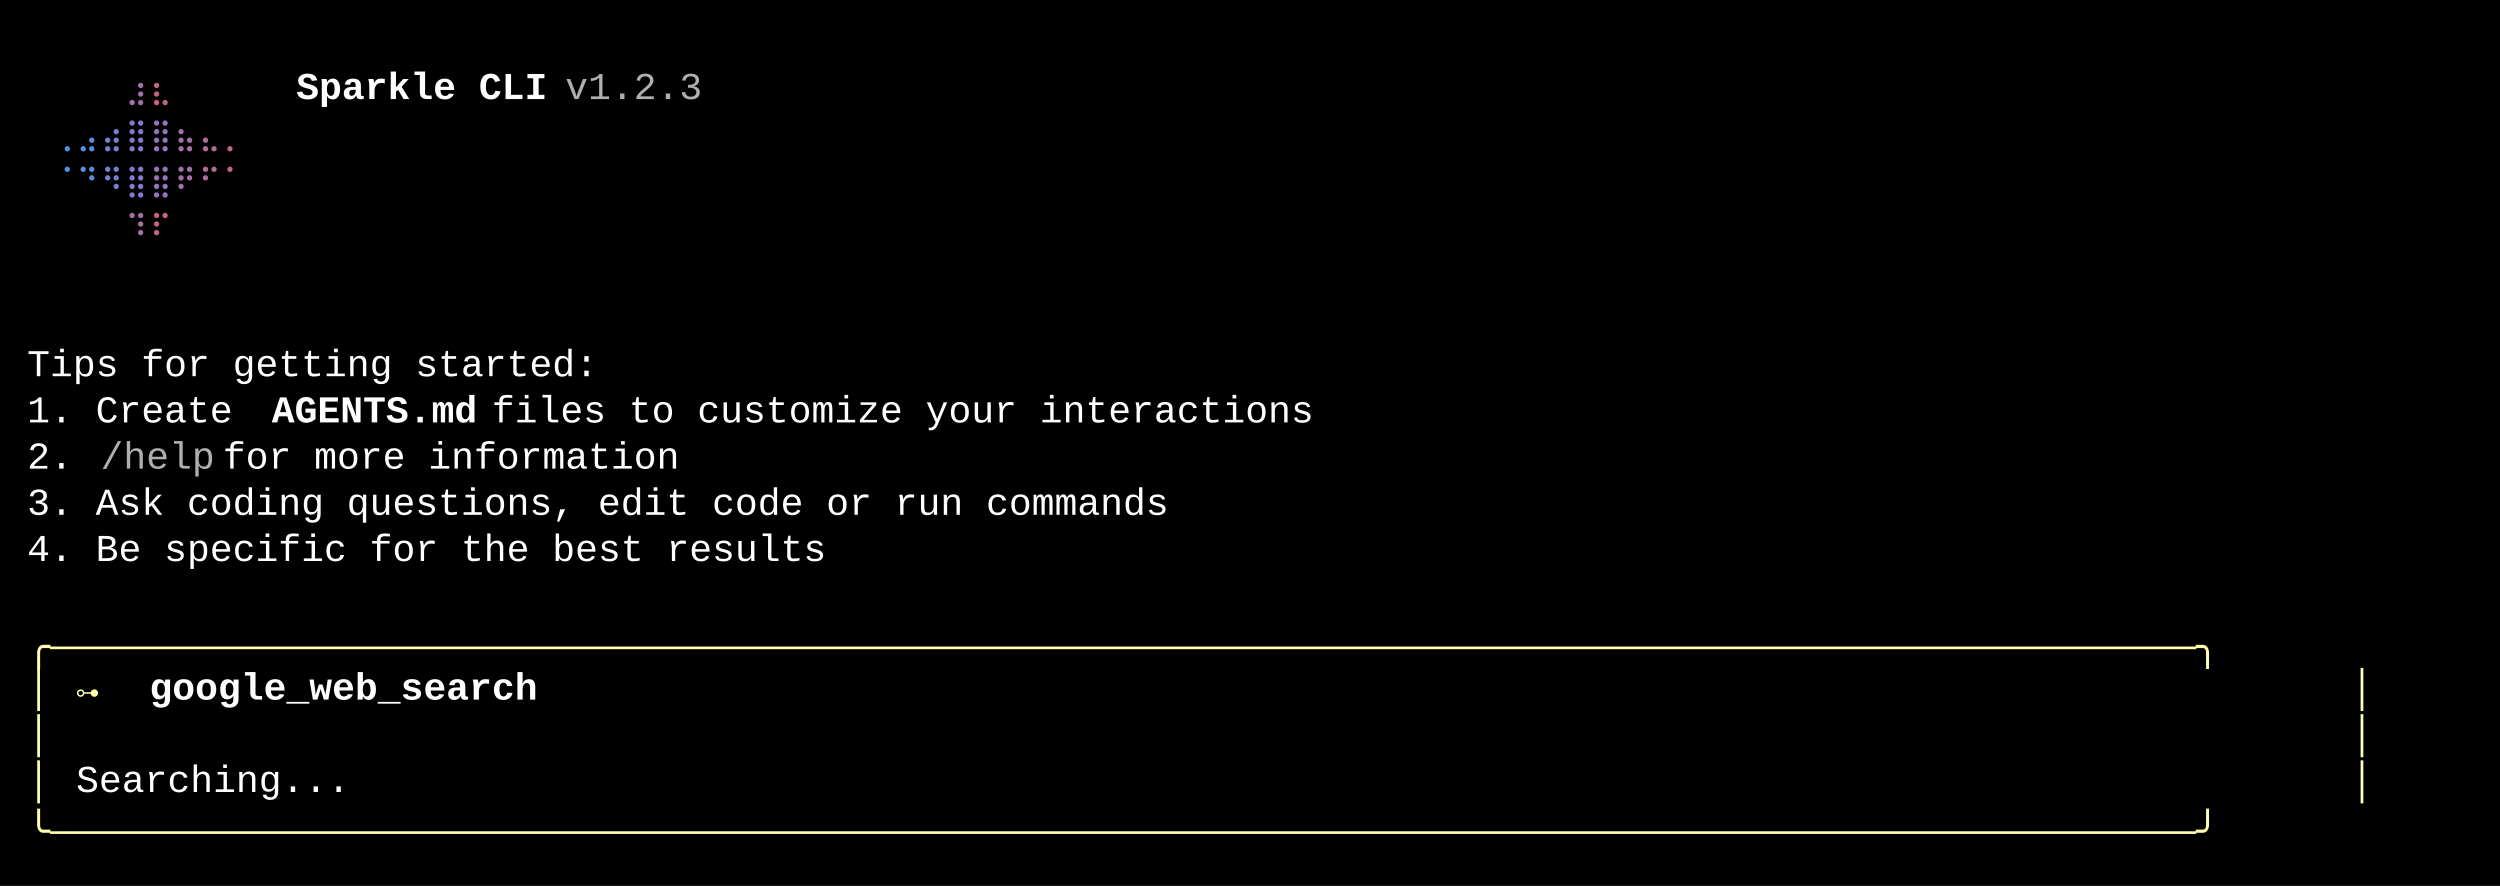
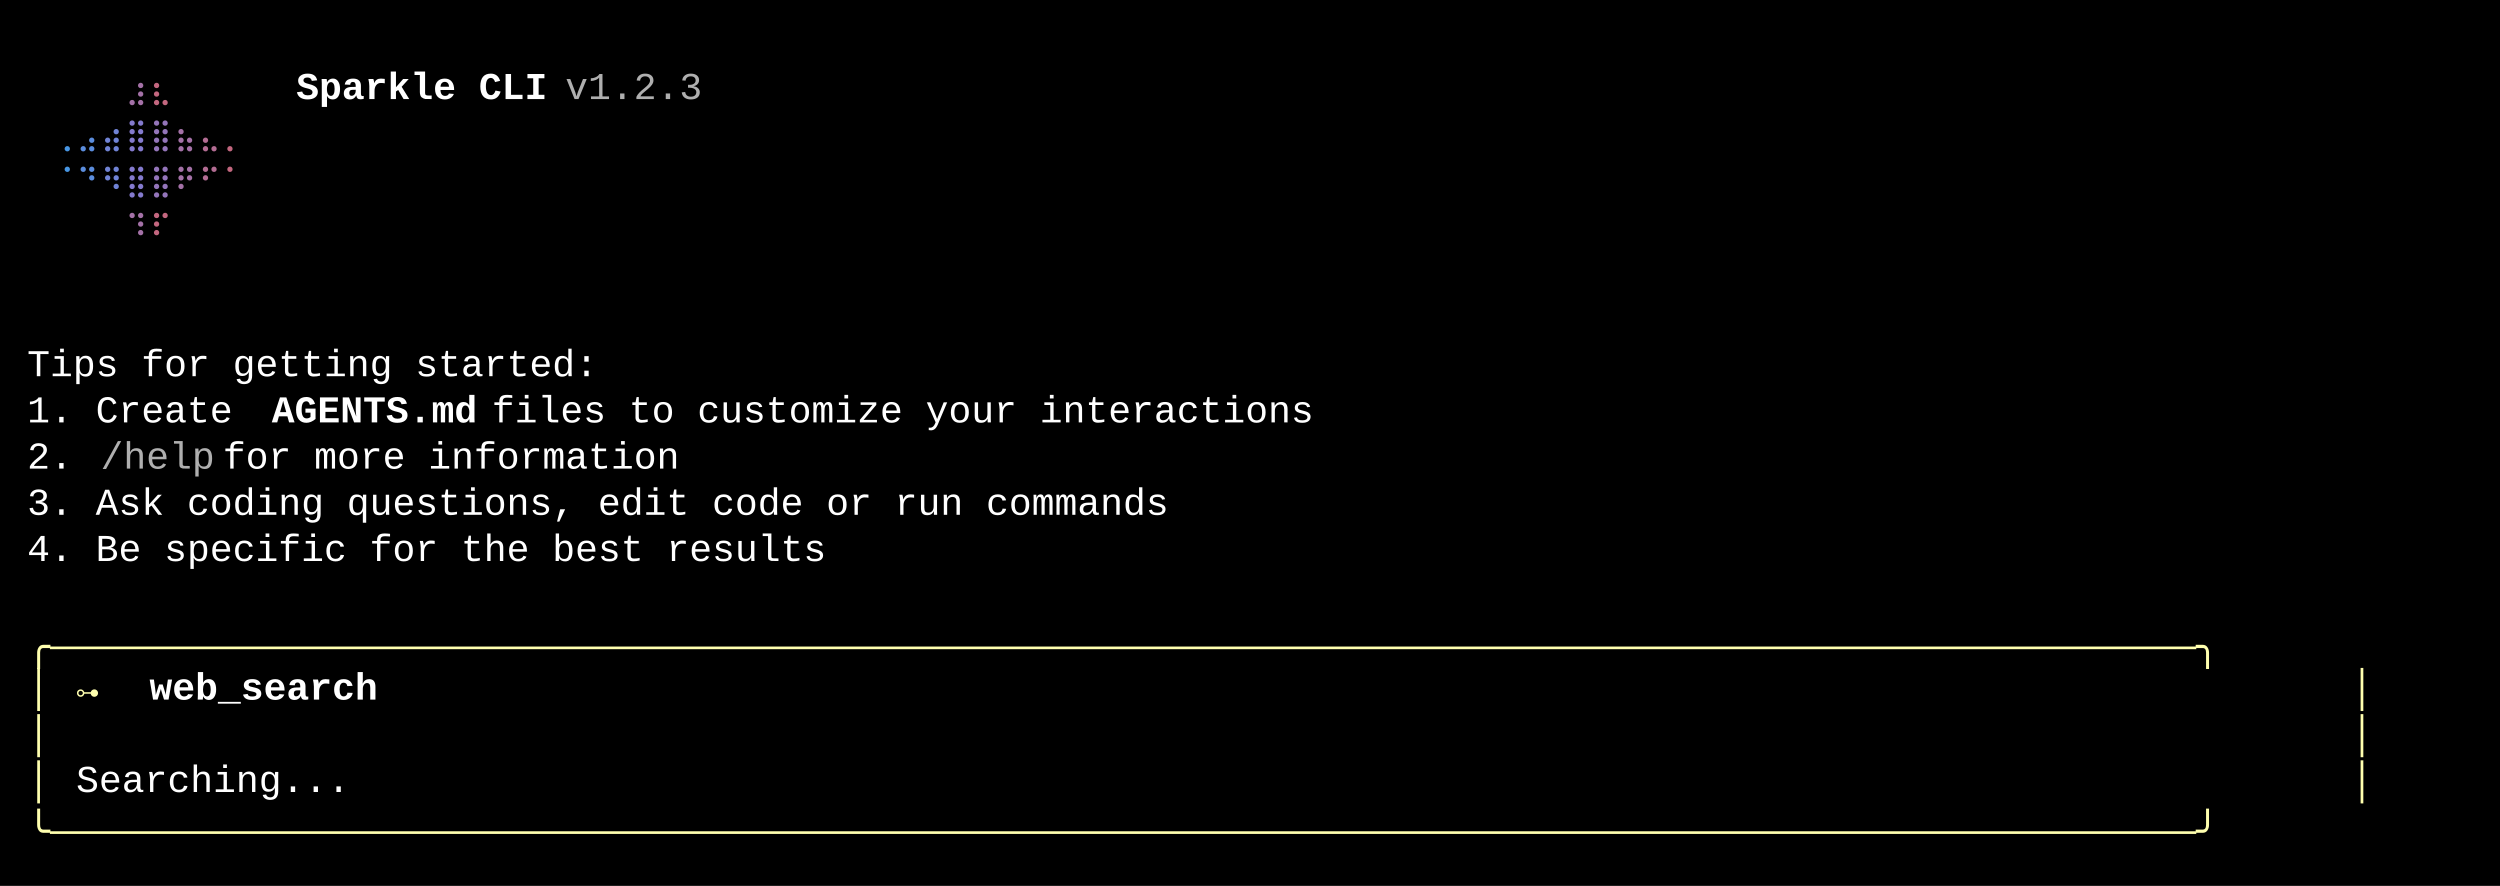
<svg xmlns="http://www.w3.org/2000/svg" width="920" height="326" viewBox="0 0 920 326">
  <style>
    text { font-family: Consolas, "Courier New", monospace; font-size: 14px; dominant-baseline: text-before-edge; white-space: pre; }
  </style>
  <rect width="920" height="326" fill="#000000" />
  <g transform="translate(10, 10)">
    <text x="36" y="19" fill="#a471a7" textLength="9" lengthAdjust="spacingAndGlyphs">⣰</text>
    <text x="45" y="19" fill="#c3677f" textLength="9" lengthAdjust="spacingAndGlyphs">⣆</text>
    <text x="99" y="19" fill="#ffffff" textLength="99" lengthAdjust="spacingAndGlyphs" font-weight="bold">Sparkle CLI</text>
    <text x="198" y="19" fill="#afafaf" textLength="63" lengthAdjust="spacingAndGlyphs"> v1.2.3</text>
    <text x="9" y="36" fill="#4796e4" textLength="9" lengthAdjust="spacingAndGlyphs">⢀</text>
    <text x="18" y="36" fill="#5b8ddd" textLength="9" lengthAdjust="spacingAndGlyphs">⣠</text>
    <text x="27" y="36" fill="#7083d5" textLength="9" lengthAdjust="spacingAndGlyphs">⣴</text>
    <text x="36" y="36" fill="#847ace" textLength="9" lengthAdjust="spacingAndGlyphs">⣿</text>
    <text x="45" y="36" fill="#9475ba" textLength="9" lengthAdjust="spacingAndGlyphs">⣿</text>
    <text x="54" y="36" fill="#a471a7" textLength="9" lengthAdjust="spacingAndGlyphs">⣦</text>
    <text x="63" y="36" fill="#b36c93" textLength="9" lengthAdjust="spacingAndGlyphs">⣄</text>
    <text x="72" y="36" fill="#c3677f" textLength="9" lengthAdjust="spacingAndGlyphs">⡀</text>
    <text x="9" y="53" fill="#4796e4" textLength="9" lengthAdjust="spacingAndGlyphs">⠈</text>
    <text x="18" y="53" fill="#5b8ddd" textLength="9" lengthAdjust="spacingAndGlyphs">⠙</text>
    <text x="27" y="53" fill="#7083d5" textLength="9" lengthAdjust="spacingAndGlyphs">⠻</text>
    <text x="36" y="53" fill="#847ace" textLength="9" lengthAdjust="spacingAndGlyphs">⣿</text>
    <text x="45" y="53" fill="#9475ba" textLength="9" lengthAdjust="spacingAndGlyphs">⣿</text>
    <text x="54" y="53" fill="#a471a7" textLength="9" lengthAdjust="spacingAndGlyphs">⠟</text>
    <text x="63" y="53" fill="#b36c93" textLength="9" lengthAdjust="spacingAndGlyphs">⠋</text>
    <text x="72" y="53" fill="#c3677f" textLength="9" lengthAdjust="spacingAndGlyphs">⠁</text>
    <text x="36" y="70" fill="#a471a7" textLength="9" lengthAdjust="spacingAndGlyphs">⠹</text>
    <text x="45" y="70" fill="#c3677f" textLength="9" lengthAdjust="spacingAndGlyphs">⠏</text>
    <text x="0" y="121" fill="#ffffff" textLength="225" lengthAdjust="spacingAndGlyphs">Tips for getting started:</text>
    <text x="0" y="138" fill="#ffffff" textLength="90" lengthAdjust="spacingAndGlyphs">1. Create </text>
    <text x="90" y="138" fill="#ffffff" textLength="81" lengthAdjust="spacingAndGlyphs" font-weight="bold">AGENTS.md</text>
    <text x="171" y="138" fill="#ffffff" textLength="333" lengthAdjust="spacingAndGlyphs"> files to customize your interactions</text>
    <text x="0" y="155" fill="#ffffff" textLength="27" lengthAdjust="spacingAndGlyphs">2. </text>
    <text x="27" y="155" fill="#afafaf" textLength="45" lengthAdjust="spacingAndGlyphs">/help</text>
    <text x="72" y="155" fill="#ffffff" textLength="189" lengthAdjust="spacingAndGlyphs"> for more information</text>
    <text x="0" y="172" fill="#ffffff" textLength="450" lengthAdjust="spacingAndGlyphs">3. Ask coding questions, edit code or run commands</text>
    <text x="0" y="189" fill="#ffffff" textLength="315" lengthAdjust="spacingAndGlyphs">4. Be specific for the best results</text>
    <text x="0" y="223" fill="#ffffaf" textLength="864" lengthAdjust="spacingAndGlyphs">╭──────────────────────────────────────────────────────────────────────────────────────────────╮</text>
    <text x="0" y="240" fill="#ffffaf" textLength="9" lengthAdjust="spacingAndGlyphs">│</text>
    <text x="18" y="240" fill="#ffffaf" textLength="9" lengthAdjust="spacingAndGlyphs">⊶</text>
-     <text x="45" y="240" fill="#ffffff" textLength="153" lengthAdjust="spacingAndGlyphs" font-weight="bold">google_web_search</text>
+     <text x="45" y="240" fill="#ffffff" textLength="90" lengthAdjust="spacingAndGlyphs" font-weight="bold">web_search</text>
    <text x="855" y="240" fill="#ffffaf" textLength="9" lengthAdjust="spacingAndGlyphs">│</text>
    <text x="0" y="257" fill="#ffffaf" textLength="9" lengthAdjust="spacingAndGlyphs">│</text>
    <text x="855" y="257" fill="#ffffaf" textLength="9" lengthAdjust="spacingAndGlyphs">│</text>
    <text x="0" y="274" fill="#ffffaf" textLength="9" lengthAdjust="spacingAndGlyphs">│</text>
    <text x="18" y="274" fill="#ffffff" textLength="108" lengthAdjust="spacingAndGlyphs">Searching...</text>
    <text x="855" y="274" fill="#ffffaf" textLength="9" lengthAdjust="spacingAndGlyphs">│</text>
    <text x="0" y="291" fill="#ffffaf" textLength="864" lengthAdjust="spacingAndGlyphs">╰──────────────────────────────────────────────────────────────────────────────────────────────╯</text>
  </g>
</svg>
